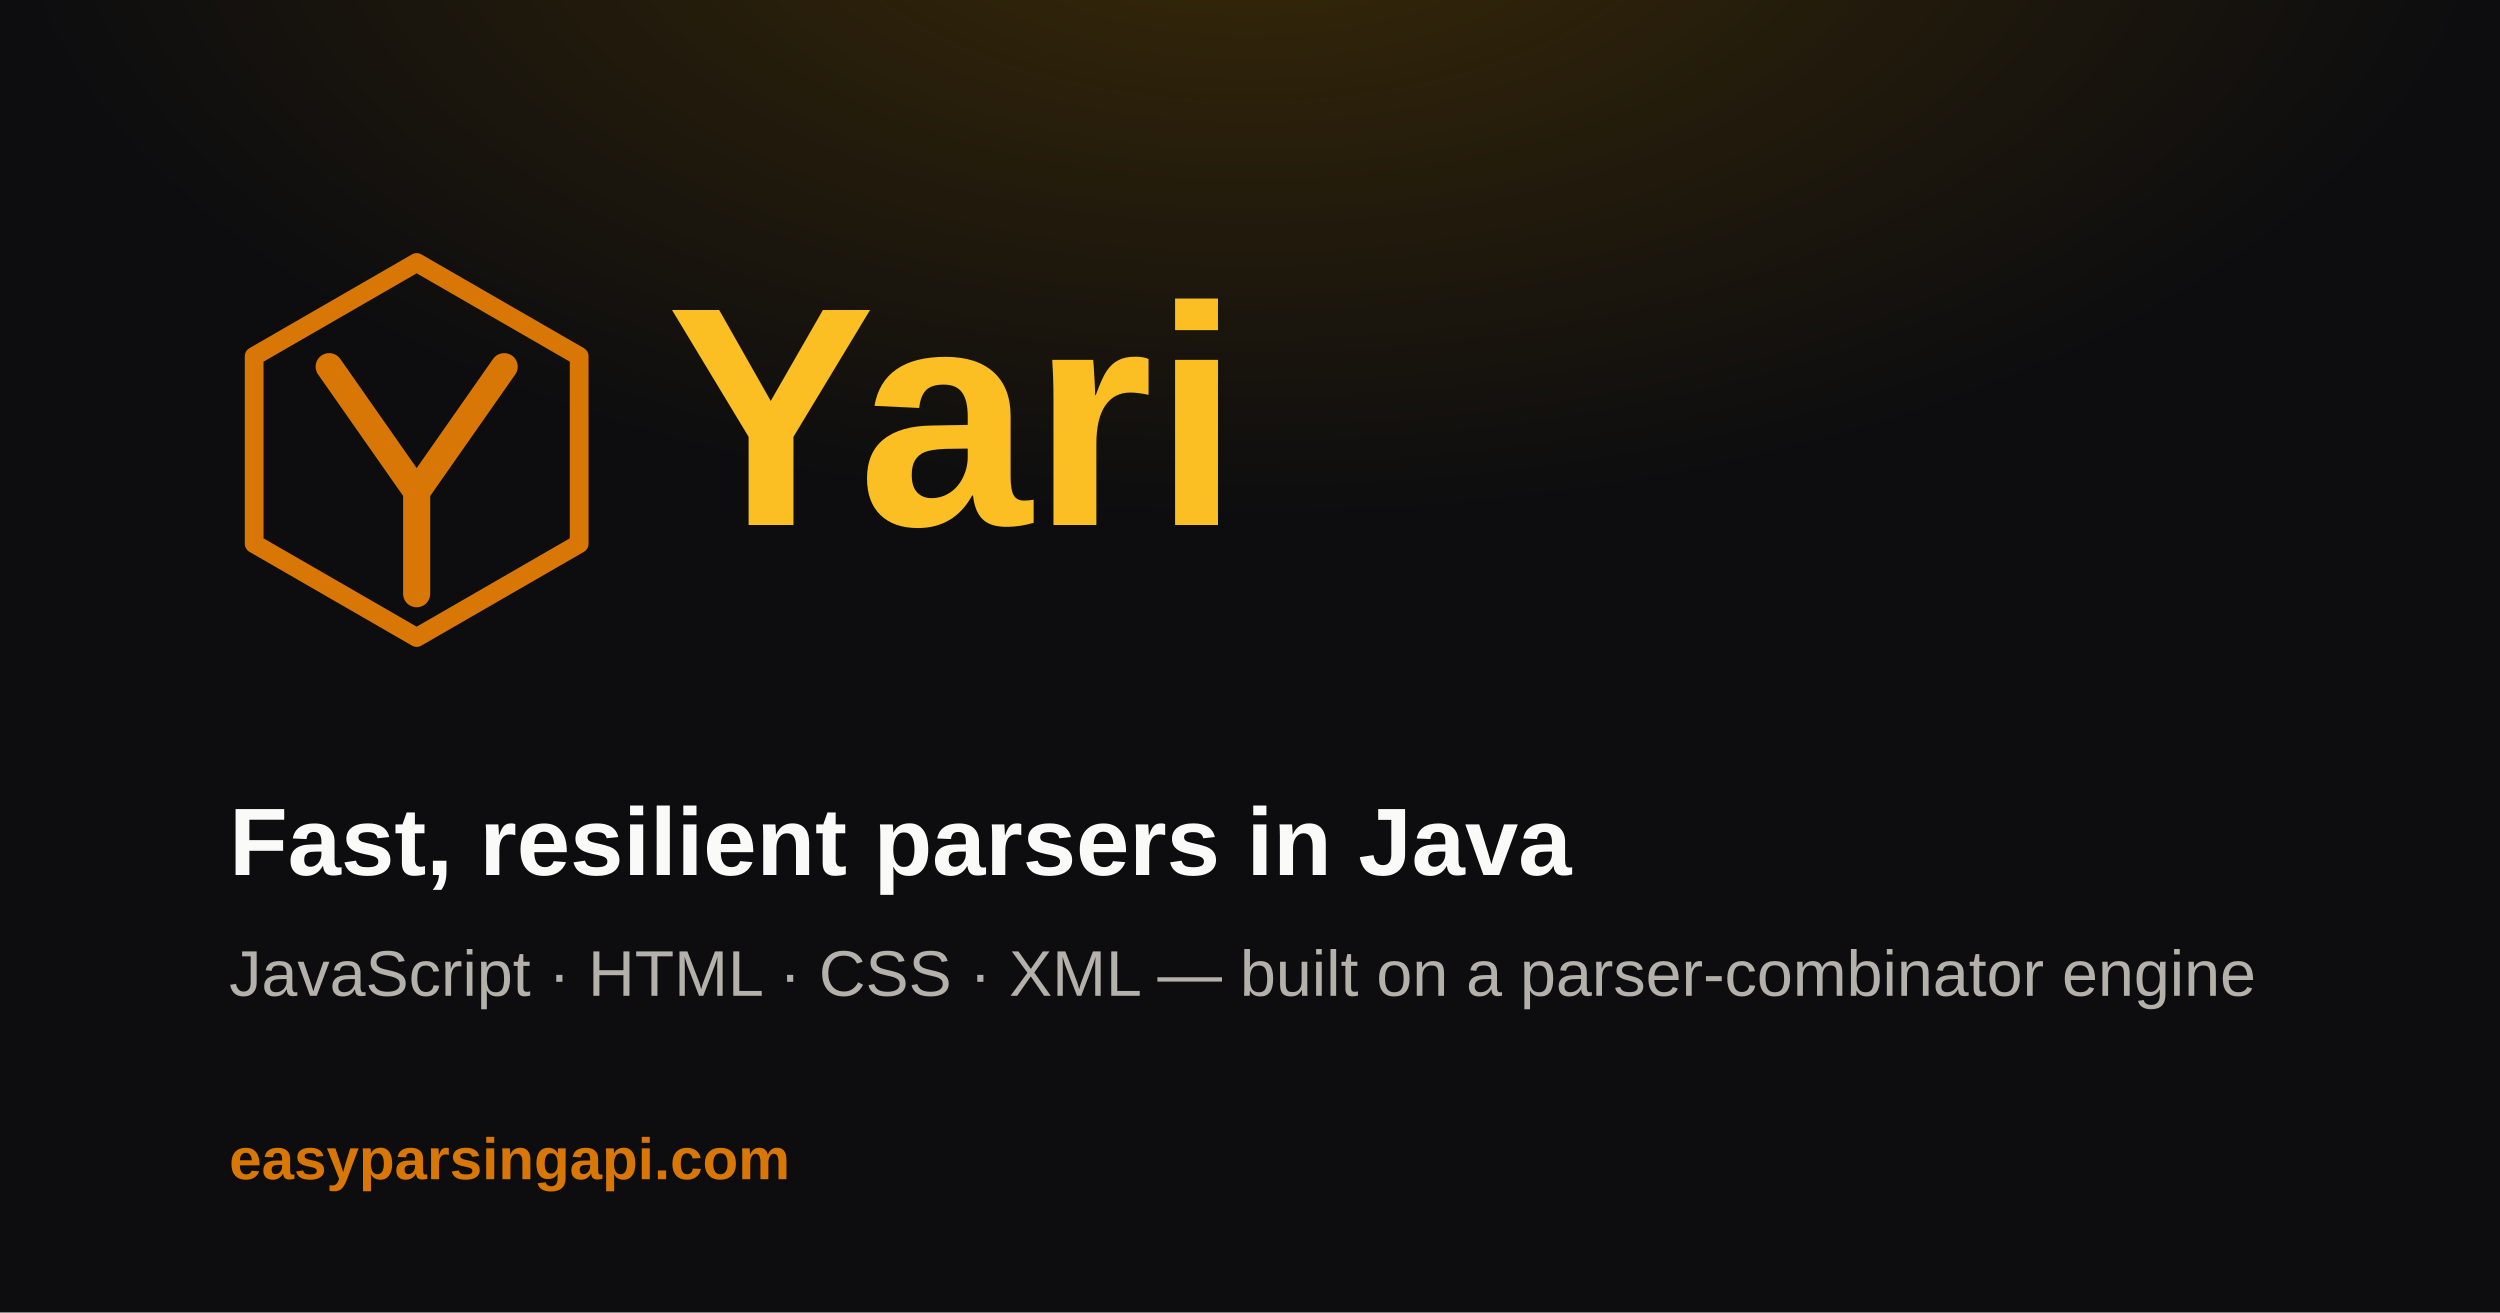
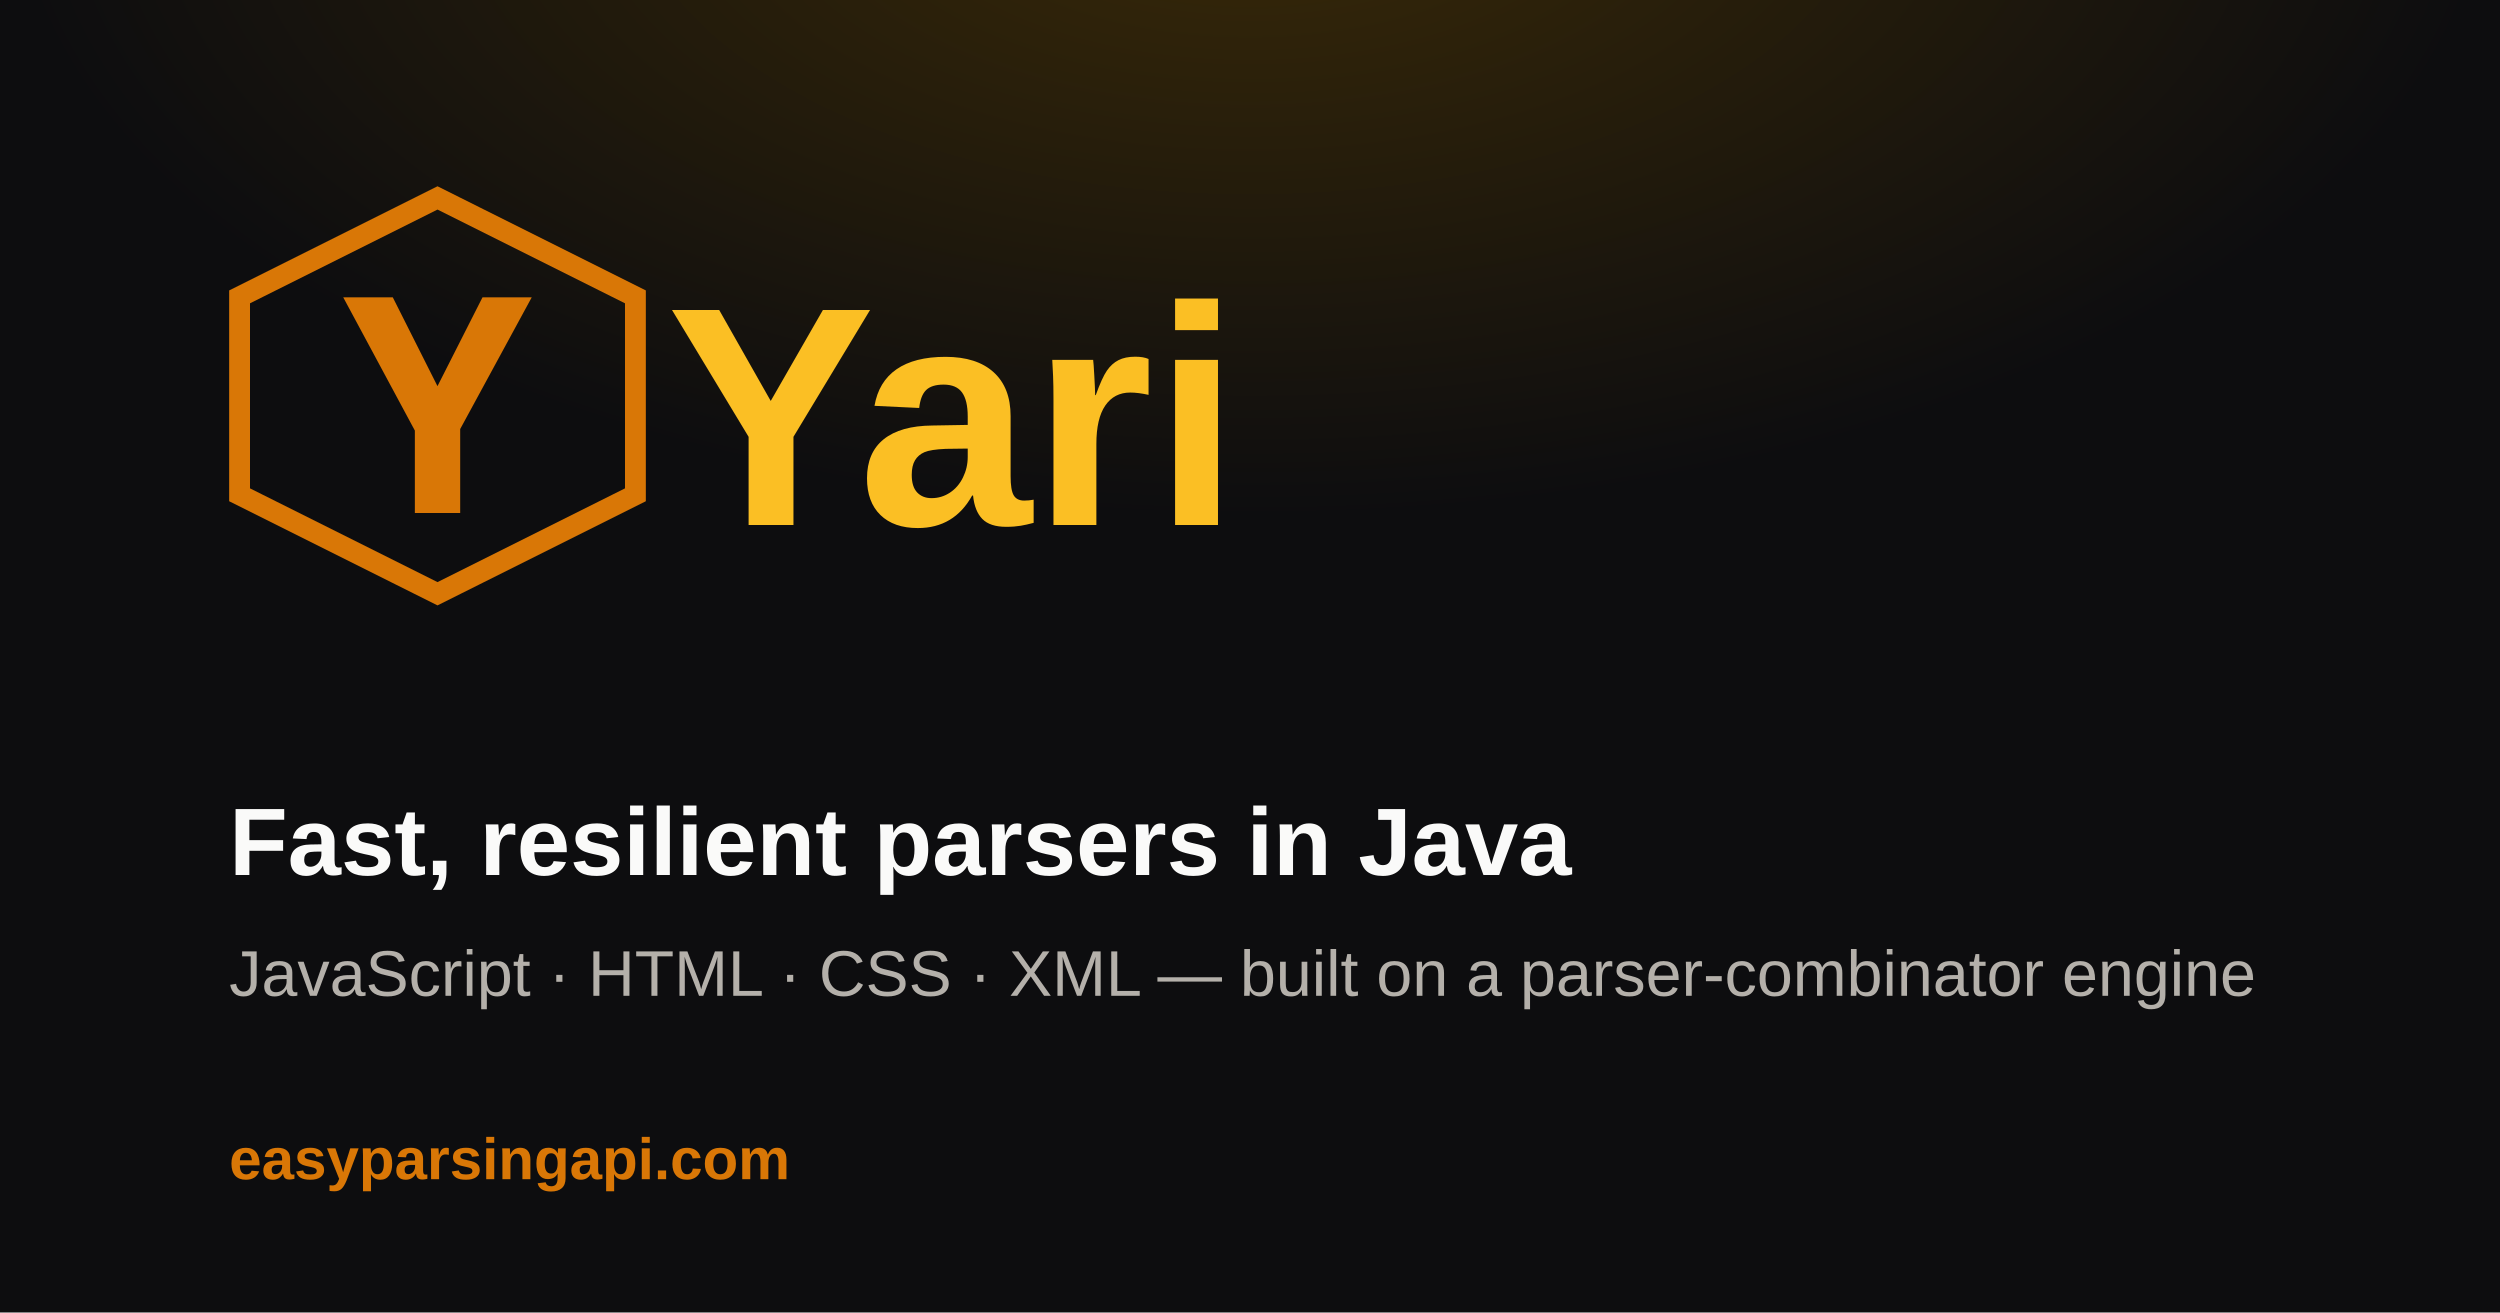
<svg xmlns="http://www.w3.org/2000/svg" width="1200" height="630" viewBox="0 0 1200 630">
  <defs>
    <radialGradient id="glow" cx="50%" cy="-10%" r="90%">
      <stop offset="0%" stop-color="#3a2a08" />
      <stop offset="55%" stop-color="#0d0d0f" />
      <stop offset="100%" stop-color="#0d0d0f" />
    </radialGradient>
  </defs>
  <rect width="1200" height="630" fill="url(#glow)" />
-   <g transform="translate(110,120)" stroke="#d97706" fill="none" stroke-linecap="round" stroke-linejoin="round">
-     <polygon points="90,6 168,51 168,141 90,186 12,141 12,51" stroke-width="9" />
-     <path d="M48 56 L90 116 L132 56 M90 116 L90 165" stroke-width="13" />
+   <g transform="translate(110,90) scale(2.5)">
+     <polygon points="40,2 78,21 78,59 40,78 2,59 2,21" fill="none" stroke="#d97706" stroke-width="4" />
+     <text x="40" y="40" text-anchor="middle" dominant-baseline="central" font-family="system-ui,sans-serif" font-size="58" font-weight="900" fill="#d97706">Y</text>
  </g>
  <text x="320" y="252" font-family="Arial, Helvetica, sans-serif" font-size="150" font-weight="800" fill="#fbbf24">Yari</text>
  <text x="110" y="420" font-family="Arial, Helvetica, sans-serif" font-size="46" font-weight="700" fill="#fafaf9">Fast, resilient parsers in Java</text>
  <text x="110" y="478" font-family="Arial, Helvetica, sans-serif" font-size="31" font-weight="400" fill="#b4b0aa">JavaScript · HTML · CSS · XML — built on a parser-combinator engine</text>
  <text x="110" y="566" font-family="Arial, Helvetica, sans-serif" font-size="28" font-weight="600" fill="#d97706">easyparsingapi.com</text>
</svg>
